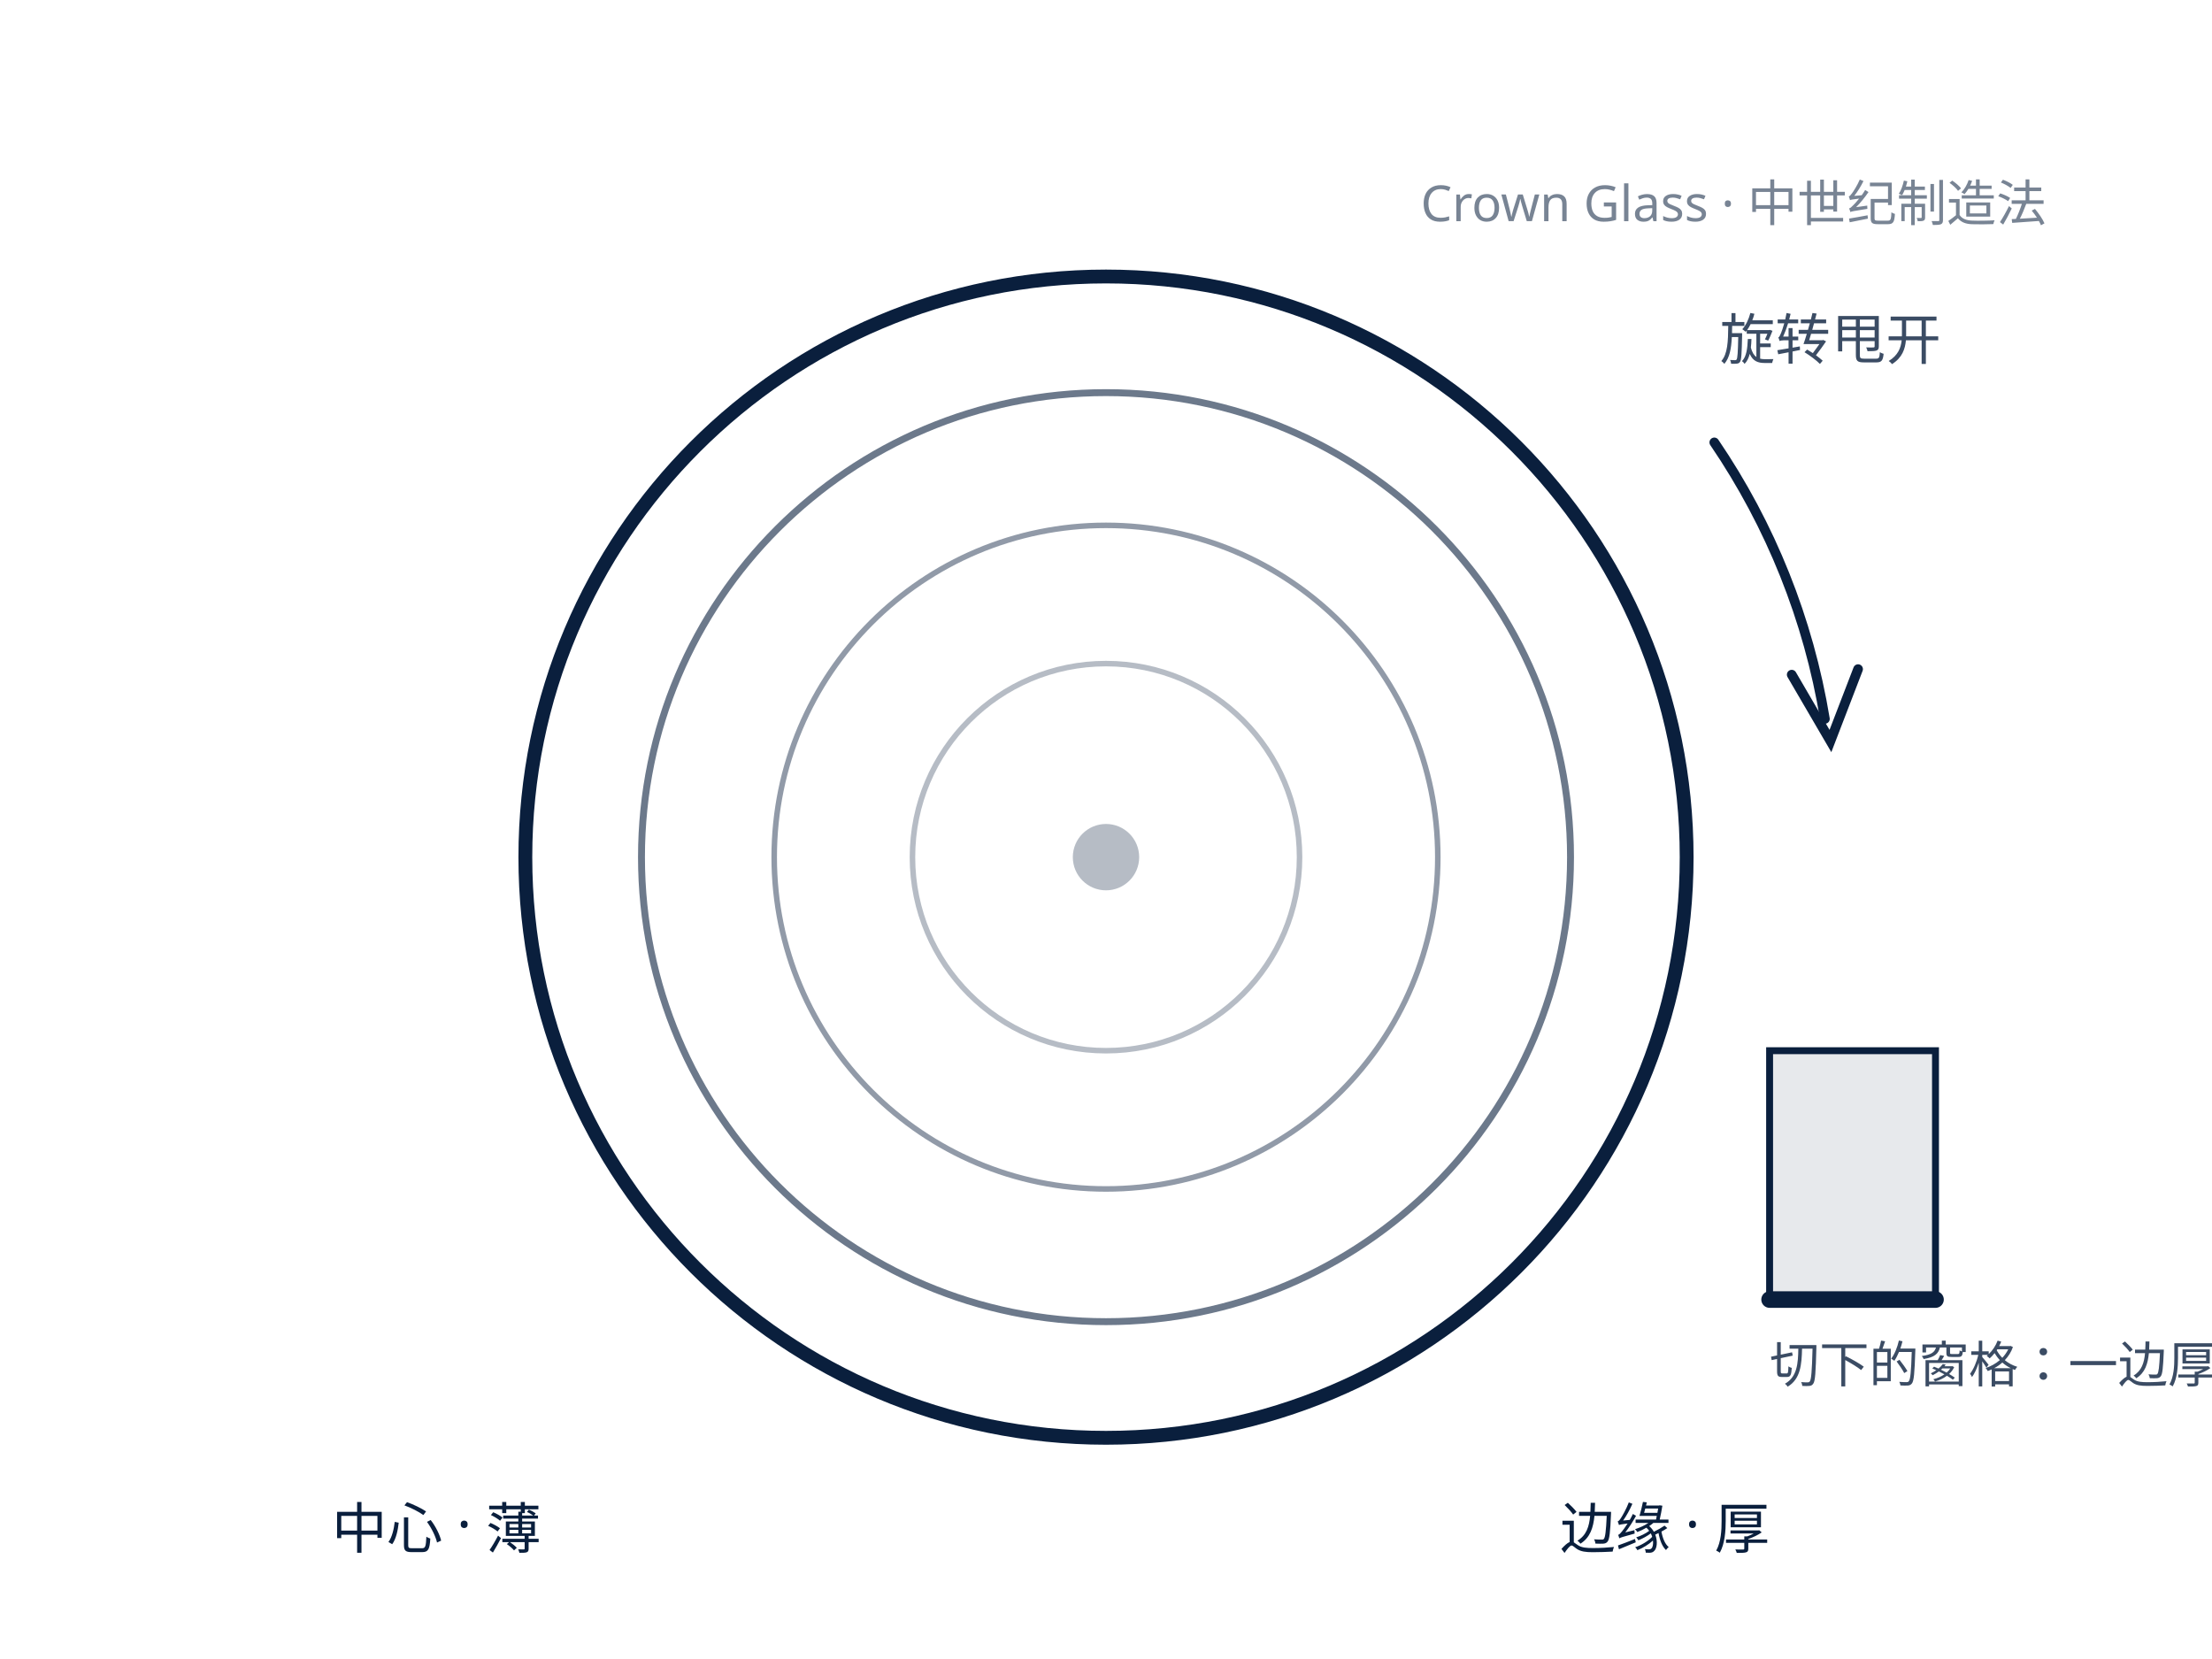
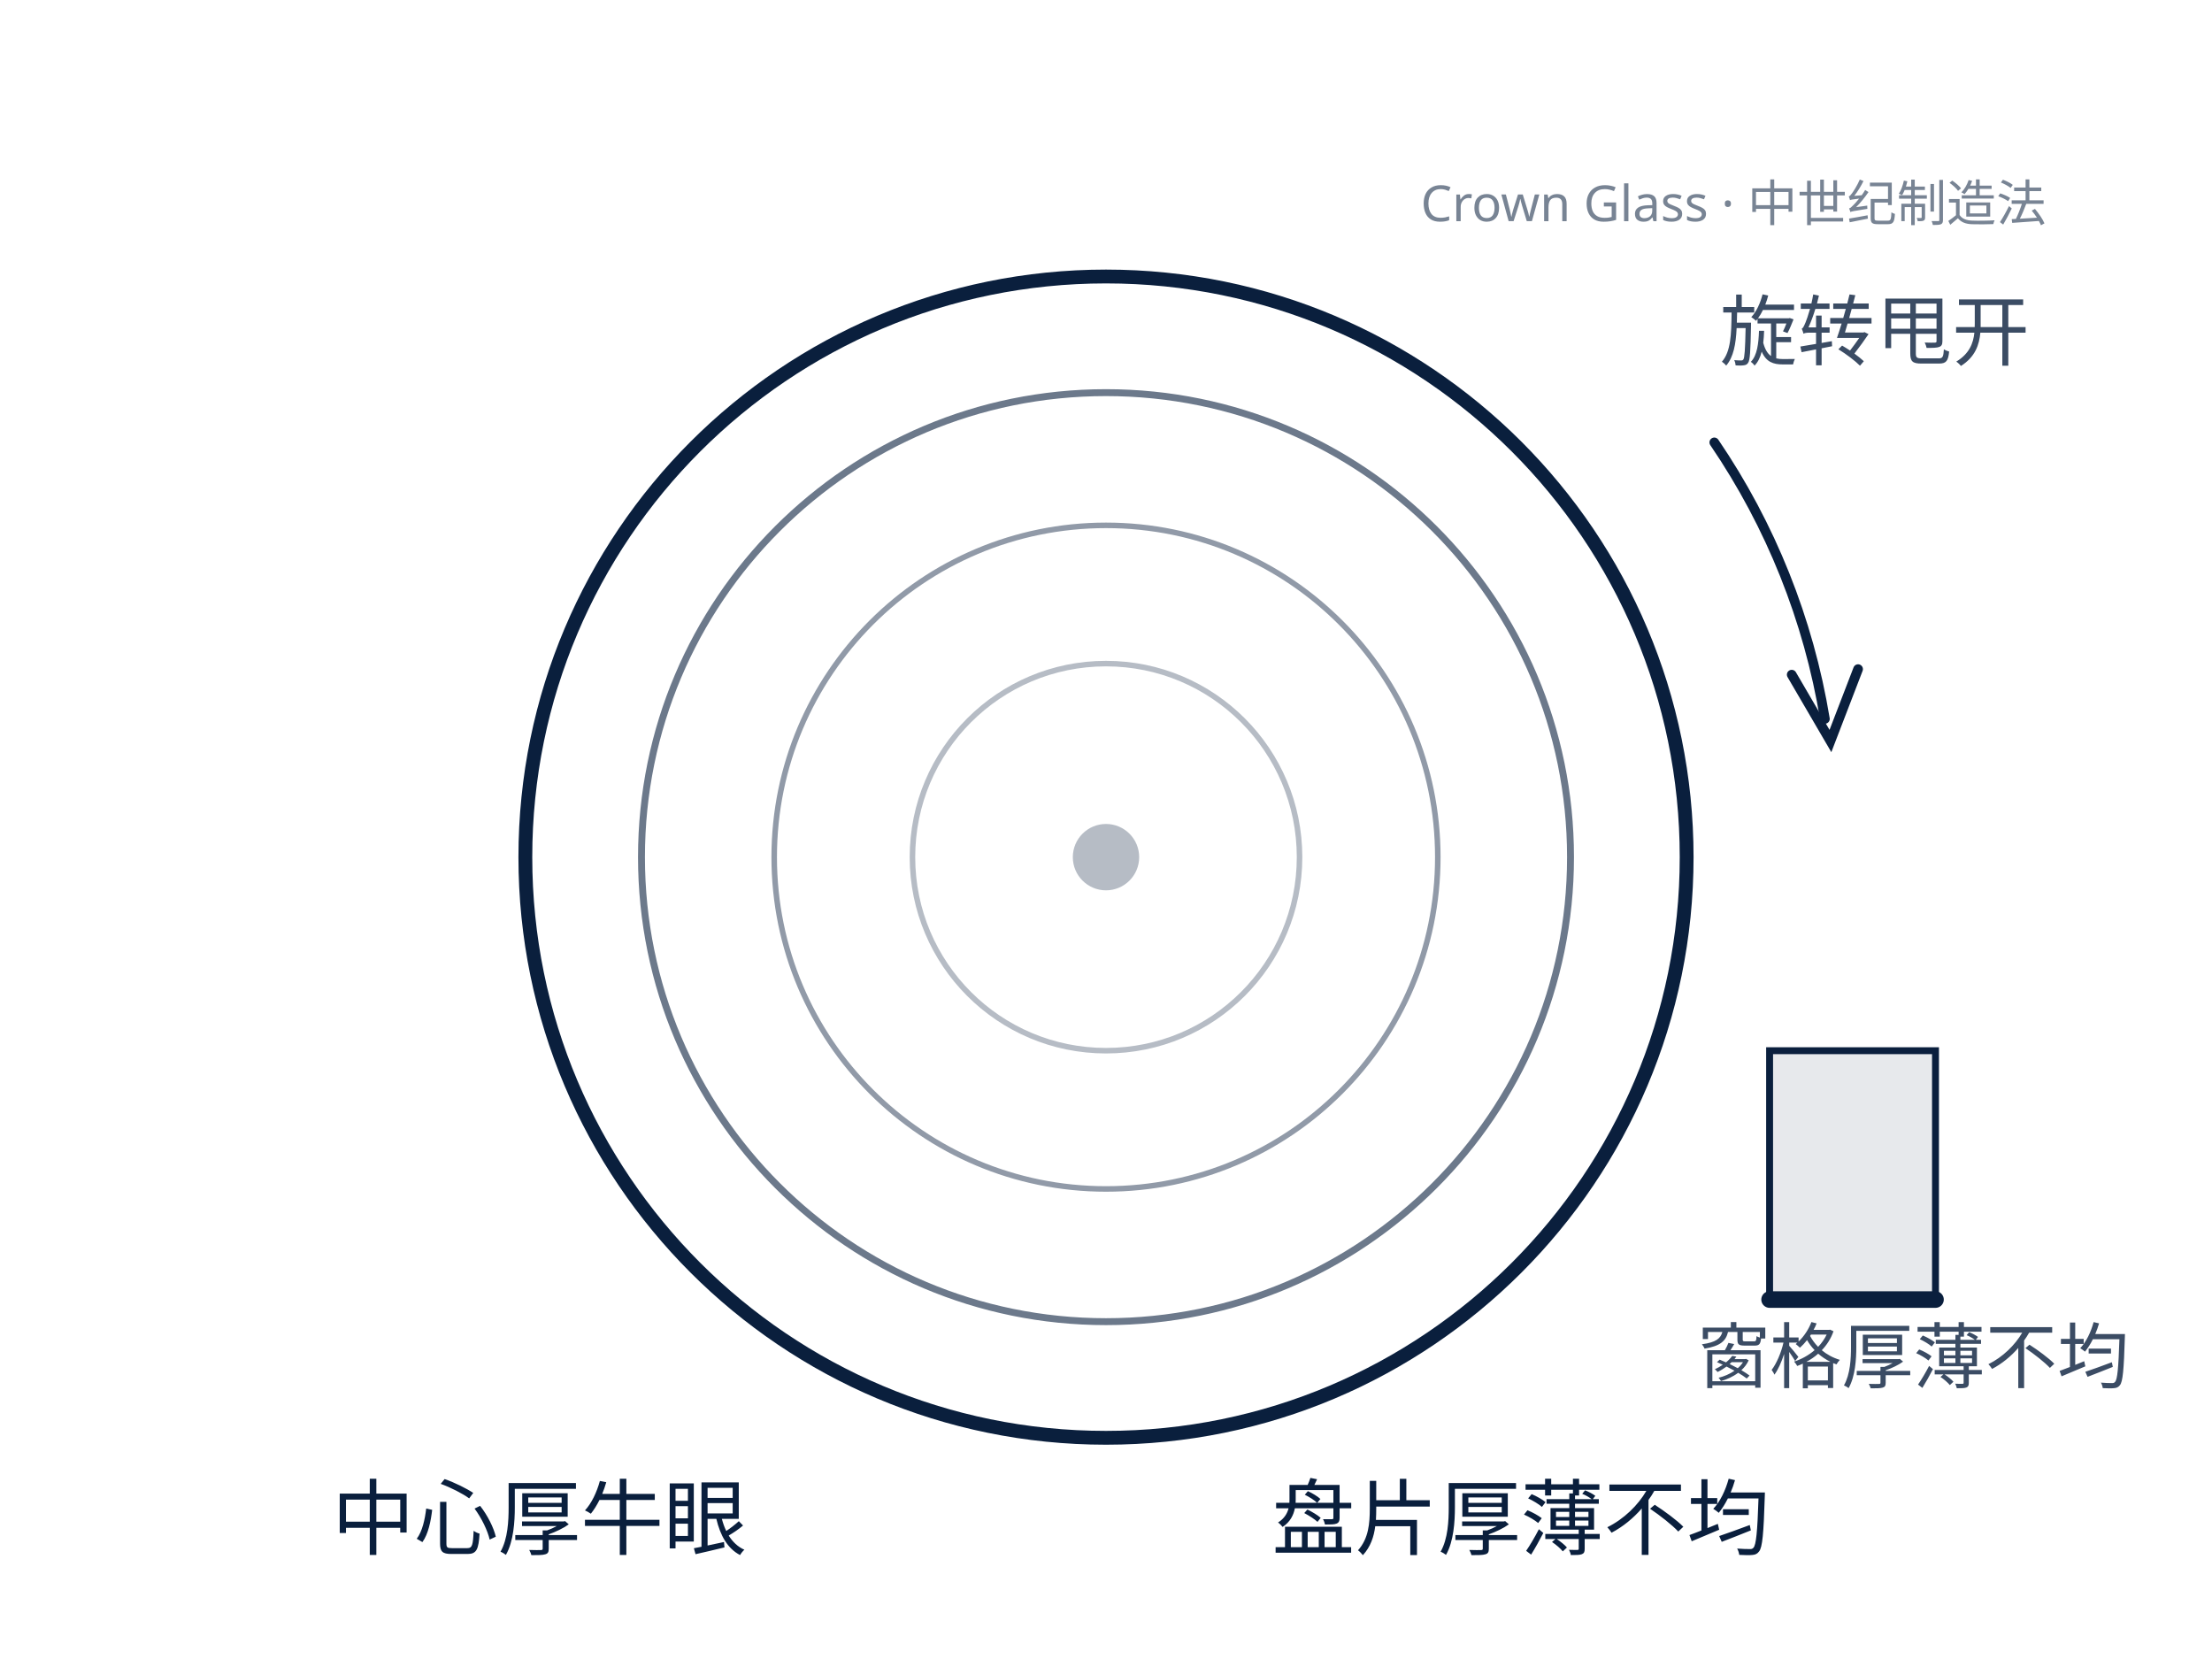
<svg xmlns="http://www.w3.org/2000/svg" viewBox="0 0 800 600" font-family="ui-sans-serif,'Noto Sans SC',sans-serif">
  <g fill="none" stroke-linecap="round">
    <circle cx="400" cy="310" r="210" stroke="#0a1f3d" stroke-width="5" />
    <circle cx="400" cy="310" r="168" stroke="#0a1f3d" stroke-width="2.5" opacity=".6" />
    <circle cx="400" cy="310" r="120" stroke="#0a1f3d" stroke-width="2" opacity=".45" />
    <circle cx="400" cy="310" r="70" stroke="#0a1f3d" stroke-width="2" opacity=".3" />
    <circle cx="400" cy="310" r="12" fill="rgba(10,31,61,.3)" />
    <path d="M620 160 A 250 250 0 0 1 660 260" stroke="#0a1f3d" stroke-width="3.5" />
    <path d="M648 244 L 662 268 L 672 242" stroke="#0a1f3d" stroke-width="3.5" />
-     <text x="622" y="130" fill="#0a1f3d" font-size="20" opacity=".8">旋转甩开</text>
-     <text x="120" y="560" fill="#0a1f3d" font-size="20">中心 · 薄</text>
-     <text x="640" y="560" fill="#0a1f3d" font-size="20" text-anchor="end">边缘 · 厚</text>
+     <text x="622" y="130" fill="#0a1f3d" font-size="28" opacity=".8">旋转甩开</text>
+     <text x="120" y="560" fill="#0a1f3d" font-size="30">中心厚牛眼</text>
+     <text x="640" y="560" fill="#0a1f3d" font-size="30" text-anchor="end">盘片厚薄不均</text>
    <g stroke="#0a1f3d" stroke-width="2.5">
      <path d="M640 380 L 700 380 L 700 470 L 640 470 Z" fill="rgba(10,31,61,.1)" />
      <path d="M640 470 L 700 470" stroke-width="6" />
    </g>
-     <text x="640" y="500" fill="#0a1f3d" font-size="18" opacity=".8">切下的窗格：一边厚一边薄</text>
+     <text x="770" y="500" text-anchor="end" fill="#0a1f3d" font-size="26" opacity=".8">窗格厚薄不均</text>
    <text x="740" y="80" fill="#0a1f3d" font-size="18" text-anchor="end" opacity=".55">Crown Glass · 中世纪制造法</text>
  </g>
</svg>
